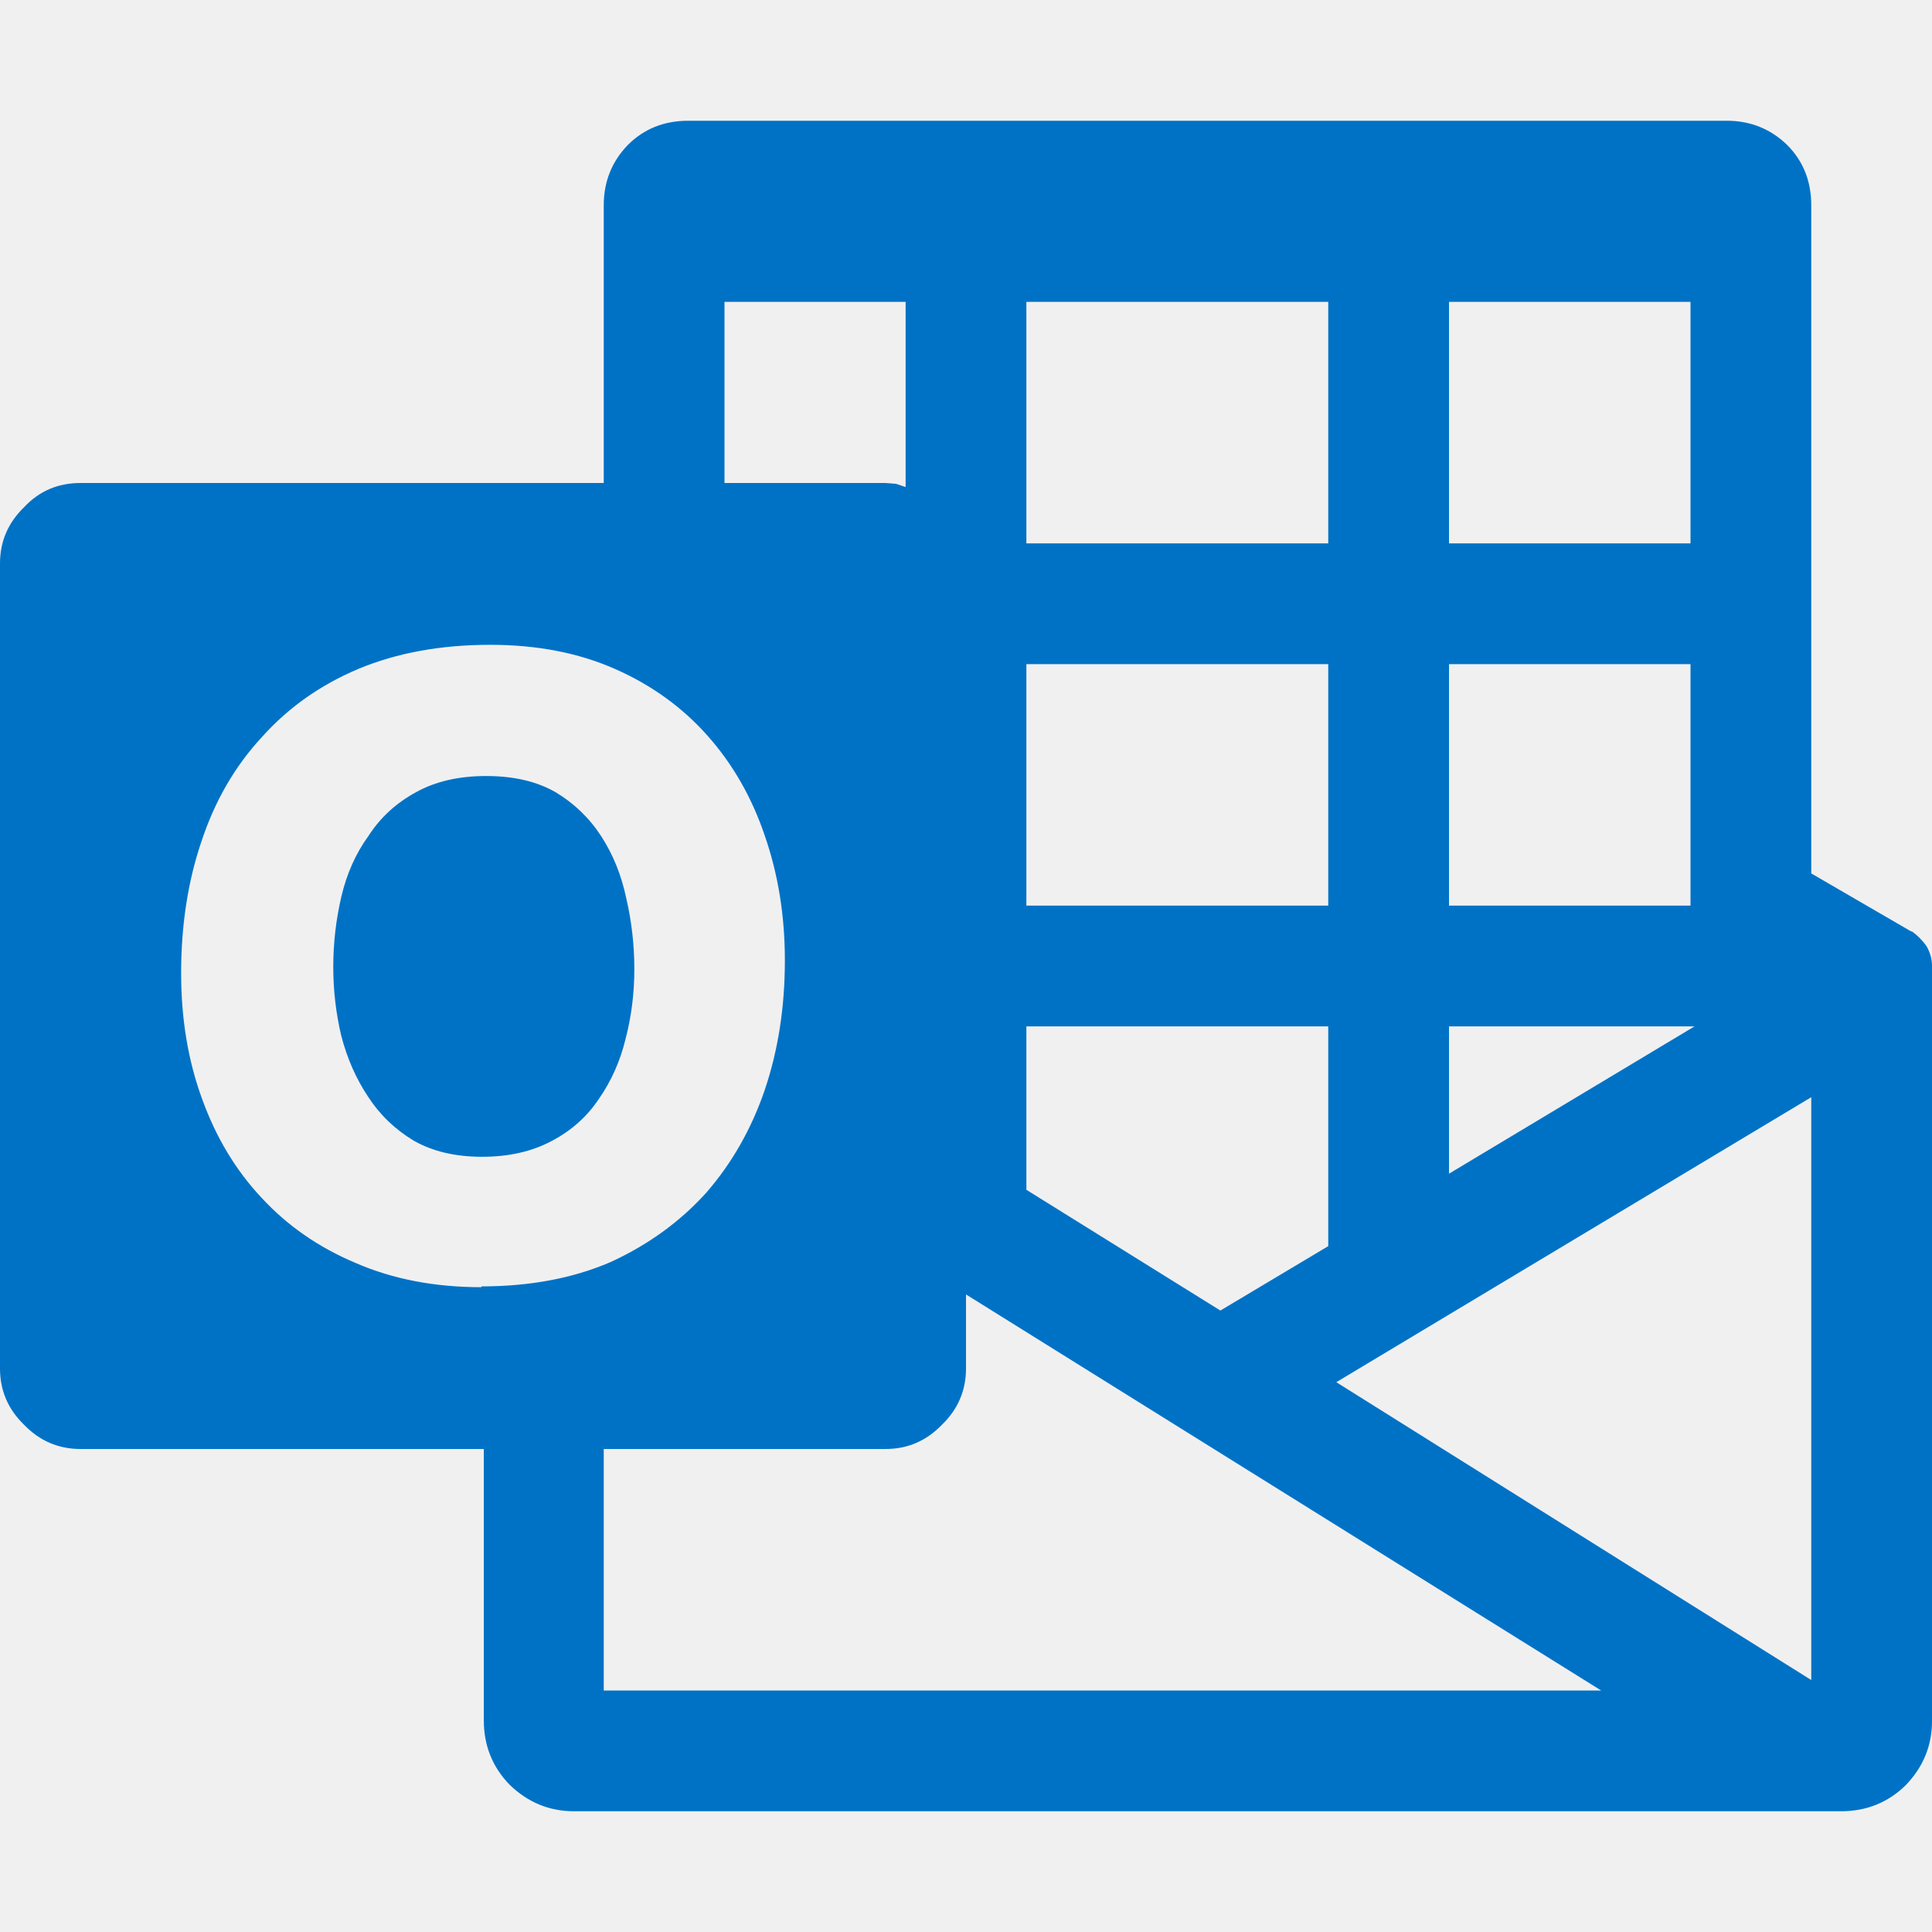
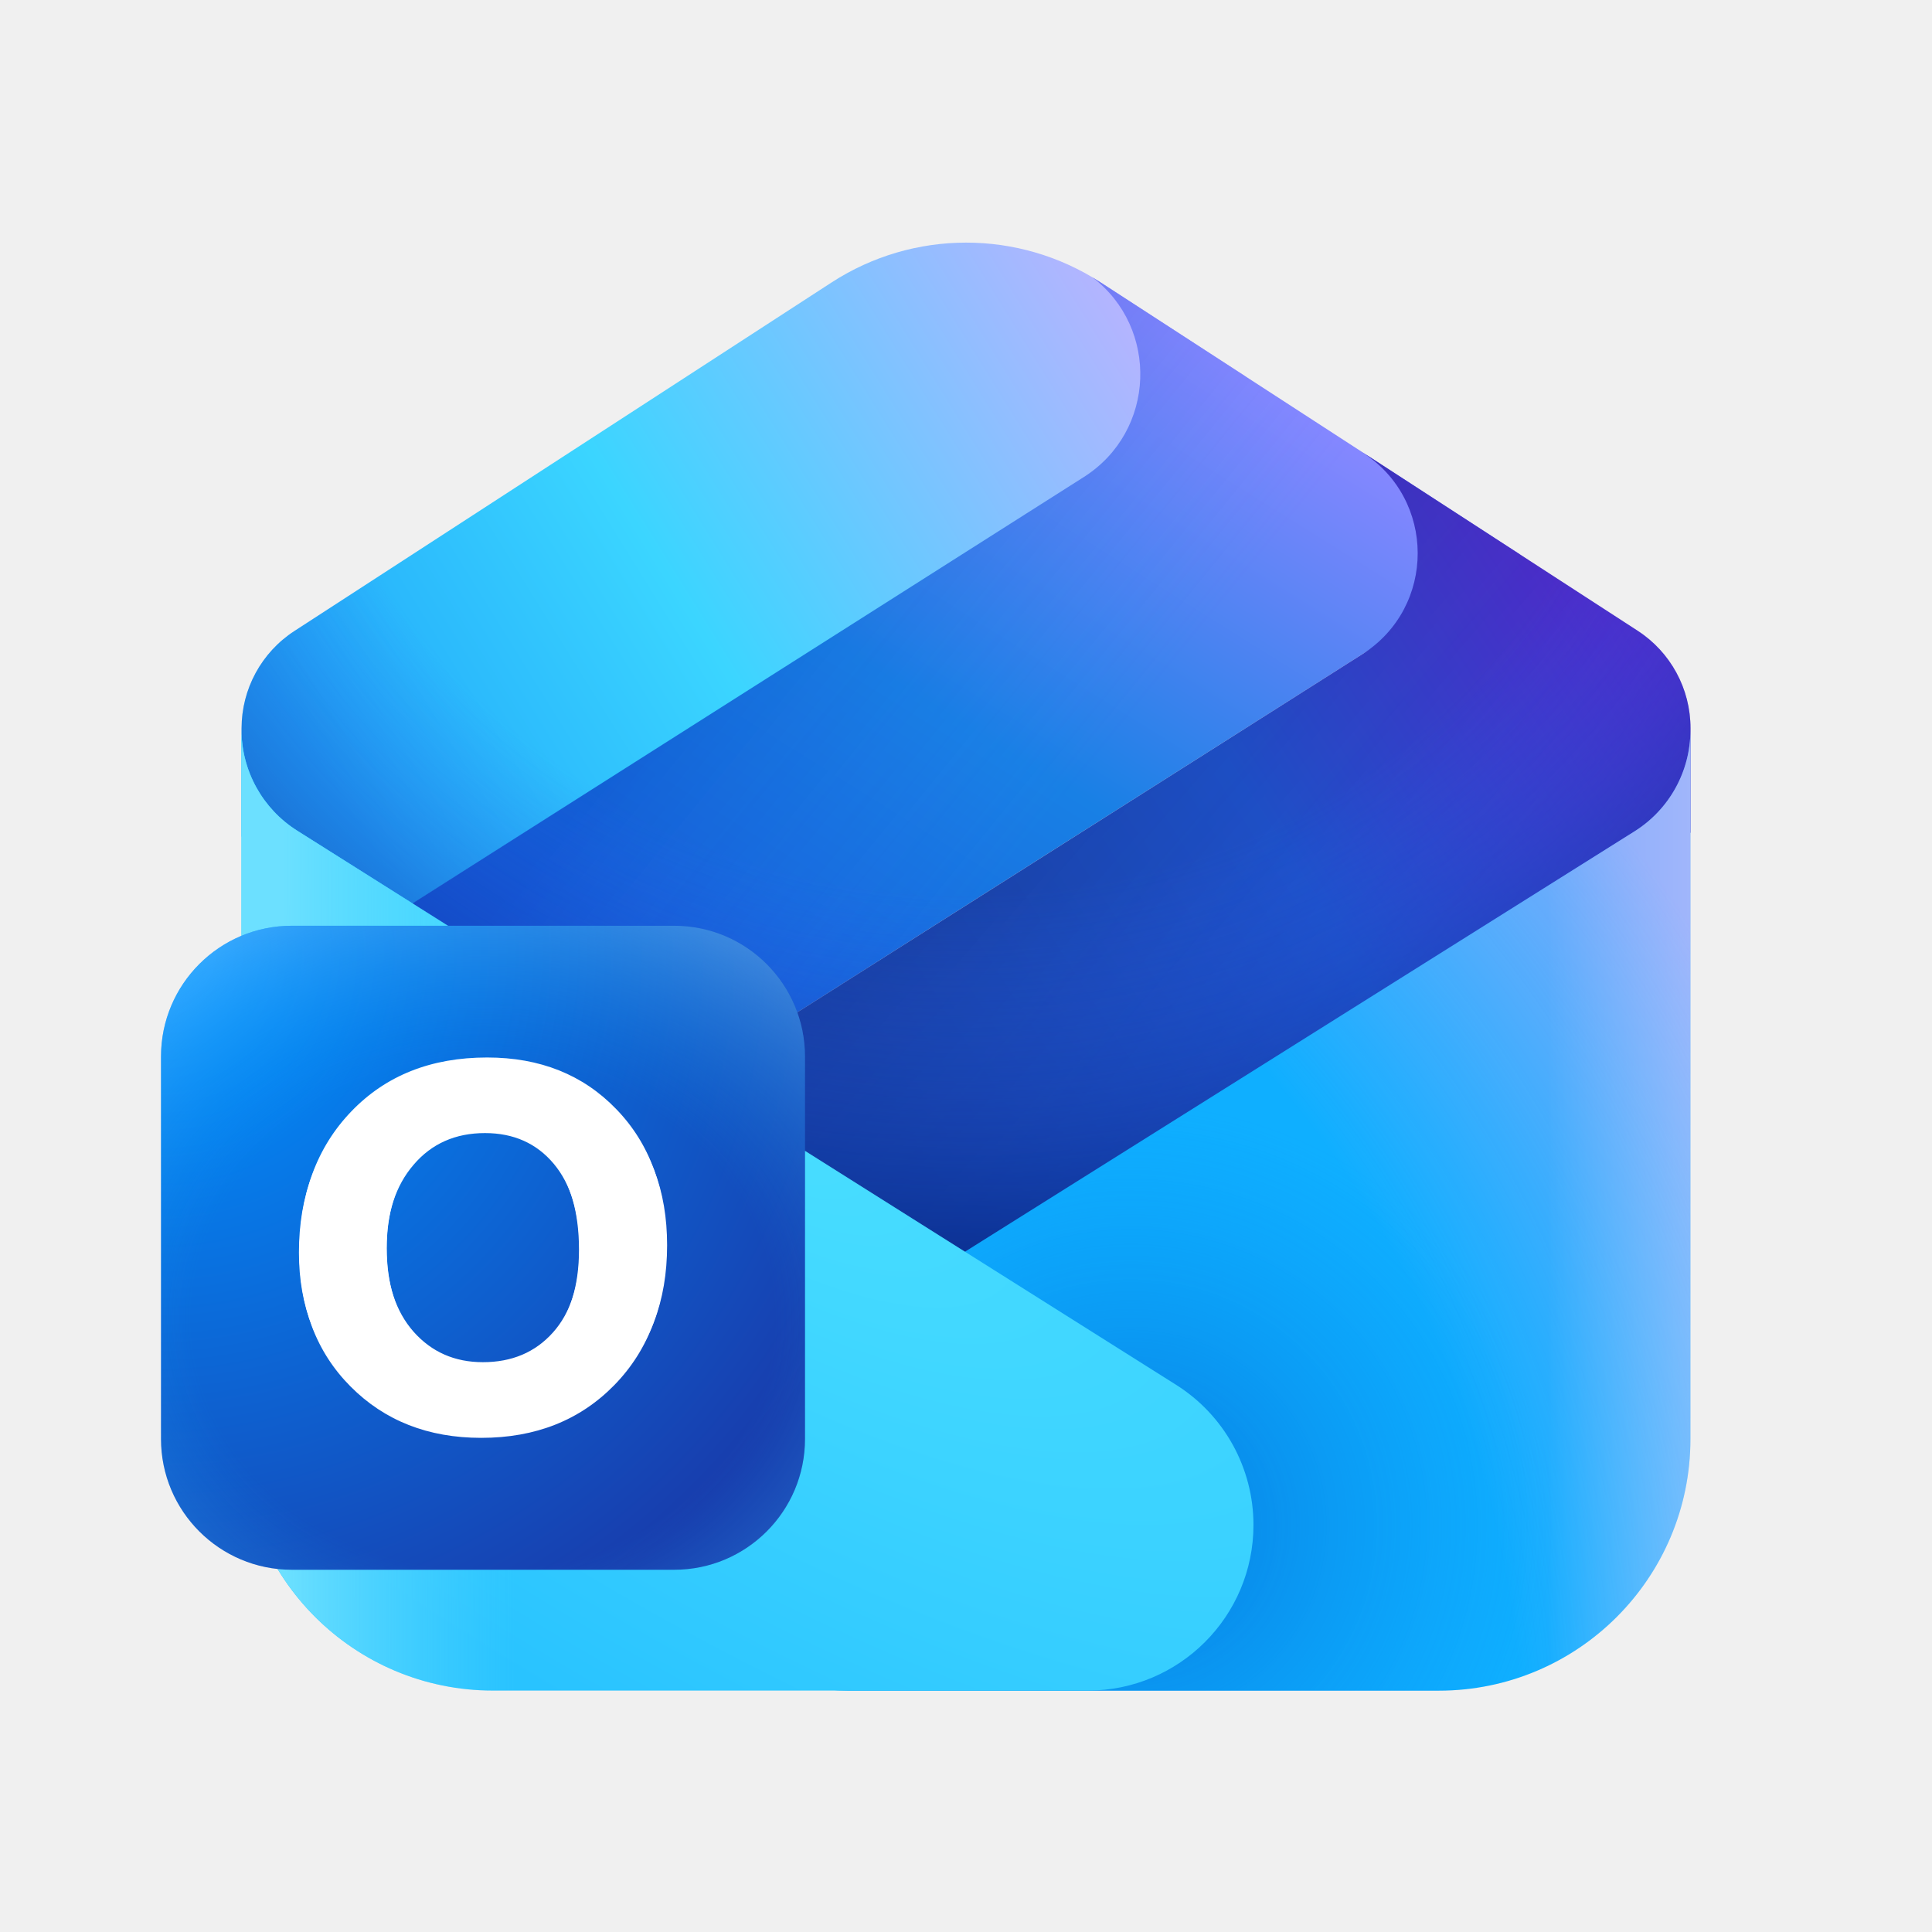
- <svg xmlns="http://www.w3.org/2000/svg" role="img" viewBox="0 0 24 24">
-   <path fill="#0072C6" d="M7.88 12.04q0 .45-.11.87-.1.41-.33.74-.22.33-.58.52-.37.2-.87.2t-.85-.2q-.35-.21-.57-.55-.22-.33-.33-.75-.1-.42-.1-.86t.1-.87q.1-.43.34-.76.22-.34.59-.54.36-.2.87-.2t.86.2q.35.21.57.55.22.34.31.77.1.43.1.88zM24 12v9.38q0 .46-.33.8-.33.32-.8.32H7.13q-.46 0-.8-.33-.32-.33-.32-.8V18H1q-.41 0-.7-.3-.3-.29-.3-.7V7q0-.41.3-.7Q.58 6 1 6h6.5V2.55q0-.44.3-.75.3-.3.75-.3h12.9q.44 0 .75.3.3.3.3.75V10.85l1.24.72h.01q.1.07.18.18.07.12.07.25zm-6-8.25v3h3v-3zm0 4.5v3h3v-3zm0 4.5v1.83l3.05-1.83zm-5.25-9v3h3.75v-3zm0 4.5v3h3.75v-3zm0 4.5v2.03l2.41 1.5 1.34-.8v-2.73zM9 3.75V6h2l.13.01.12.04v-2.3zM5.98 15.98q.9 0 1.6-.3.7-.32 1.19-.86.48-.55.73-1.28.25-.74.25-1.61 0-.83-.25-1.55-.24-.71-.71-1.24t-1.15-.83q-.68-.3-1.55-.3-.92 0-1.64.3-.71.3-1.2.85-.5.54-.75 1.3-.25.74-.25 1.63 0 .85.26 1.56.26.72.74 1.23.48.52 1.17.81.69.3 1.56.3zM7.5 21h12.39L12 16.08V17q0 .41-.3.7-.29.3-.7.3H7.5zm15-.13v-7.24l-5.9 3.54Z" />
+ <svg xmlns="http://www.w3.org/2000/svg" width="48" height="48" viewBox="0 0 48 48" fill="none">
+   <path d="M30.932 9.343L7.976 23.894L6.002 20.78V18.096C6.002 17.119 6.496 16.208 7.316 15.676L20.661 7.017C22.694 5.698 25.312 5.698 27.346 7.017L30.932 9.343Z" fill="url(#paint0_linear_76780_14576)" />
+   <path d="M27.14 6.889C27.209 6.93 27.278 6.973 27.346 7.017L37.76 13.772L11.938 30.14L7.975 23.889L26.926 11.853C28.721 10.713 28.8 8.149 27.14 6.889Z" fill="url(#paint1_linear_76780_14576)" />
+   <path d="M27.14 6.889C27.209 6.93 27.278 6.973 27.346 7.017L37.76 13.772L11.938 30.14L7.975 23.889L26.926 11.853C28.721 10.713 28.8 8.149 27.14 6.889Z" fill="url(#paint2_linear_76780_14576)" fill-opacity="0.2" />
+   <path d="M22.24 33.266L11.938 30.141L33.842 16.256C35.687 15.086 35.682 12.393 33.833 11.23L33.734 11.168L34.019 11.345L40.685 15.669C41.505 16.201 42 17.112 42 18.09V20.687L22.24 33.266Z" fill="url(#paint3_linear_76780_14576)" />
+   <path d="M22.24 33.266L11.938 30.141L33.842 16.256C35.687 15.086 35.682 12.393 33.833 11.23L33.734 11.168L34.019 11.345L40.685 15.669C41.505 16.201 42 17.112 42 18.09V20.687L22.24 33.266Z" fill="url(#paint4_linear_76780_14576)" fill-opacity="0.2" />
+   <path d="M27.346 7.017C25.312 5.698 22.694 5.698 20.66 7.017L7.316 15.676C6.496 16.208 6.002 17.119 6.002 18.096V18.227C6.034 19.208 6.55 20.112 7.384 20.638L23.976 31.099L40.611 20.654C41.475 20.111 41.999 19.163 41.999 18.143V20.687L41.999 18.09C41.999 17.112 41.505 16.201 40.685 15.67L27.346 7.017Z" fill="url(#paint5_radial_76780_14576)" />
+   <path d="M21.051 42.004H35.748C39.2 42.004 41.998 39.205 41.998 35.754L41.998 18.143C41.998 19.163 41.474 20.111 40.61 20.654L18.75 34.38C17.57 35.12 16.855 36.415 16.855 37.807C16.855 40.125 18.734 42.004 21.051 42.004Z" fill="url(#paint6_linear_76780_14576)" />
+   <path d="M21.051 42.004H35.748C39.2 42.004 41.998 39.205 41.998 35.754L41.998 18.143C41.998 19.163 41.474 20.111 40.61 20.654L18.75 34.38C17.57 35.12 16.855 36.415 16.855 37.807C16.855 40.125 18.734 42.004 21.051 42.004Z" fill="url(#paint7_radial_76780_14576)" fill-opacity="0.4" />
+   <path d="M21.051 42.004H35.748C39.2 42.004 41.998 39.205 41.998 35.754L41.998 18.143C41.998 19.163 41.474 20.111 40.61 20.654L18.75 34.38C17.57 35.12 16.855 36.415 16.855 37.807C16.855 40.125 18.734 42.004 21.051 42.004Z" fill="url(#paint8_radial_76780_14576)" fill-opacity="0.5" />
+   <path d="M27.027 42.002H12.249C8.797 42.002 5.999 39.204 5.999 35.752V18.13C5.999 19.148 6.522 20.095 7.383 20.638L29.221 34.406C30.417 35.16 31.142 36.474 31.142 37.887C31.142 40.16 29.299 42.002 27.027 42.002Z" fill="url(#paint9_radial_76780_14576)" />
+   <path d="M27.027 42.002H12.249C8.797 42.002 5.999 39.204 5.999 35.752V18.13C5.999 19.148 6.522 20.095 7.383 20.638L29.221 34.406C30.417 35.16 31.142 36.474 31.142 37.887C31.142 40.16 29.299 42.002 27.027 42.002Z" fill="url(#paint10_linear_76780_14576)" />
+   <rect x="4" y="23" width="16" height="16" rx="3.25" fill="url(#paint11_radial_76780_14576)" />
+   <rect x="4" y="23" width="16" height="16" rx="3.25" fill="url(#paint12_radial_76780_14576)" fill-opacity="0.5" />
+   <path d="M11.959 35.6C10.636 35.6 9.55 35.186 8.701 34.358C7.851 33.531 7.427 32.45 7.427 31.118C7.427 29.711 7.858 28.573 8.72 27.703C9.582 26.834 10.711 26.4 12.106 26.4C13.425 26.4 14.498 26.816 15.326 27.648C16.158 28.48 16.574 29.576 16.574 30.938C16.574 32.337 16.143 33.464 15.281 34.321C14.424 35.174 13.316 35.6 11.959 35.6ZM11.997 33.843C12.719 33.843 13.299 33.597 13.739 33.104C14.178 32.612 14.398 31.927 14.398 31.05C14.398 30.135 14.184 29.423 13.758 28.914C13.331 28.405 12.761 28.151 12.049 28.151C11.315 28.151 10.723 28.413 10.275 28.939C9.827 29.46 9.603 30.151 9.603 31.012C9.603 31.886 9.827 32.577 10.275 33.086C10.723 33.591 11.297 33.843 11.997 33.843Z" fill="white" />
+   <path d="M11.955 35.723C10.637 35.723 9.556 35.298 8.71 34.448C7.864 33.598 7.44 32.488 7.44 31.119C7.44 29.674 7.87 28.505 8.729 27.612C9.587 26.719 10.712 26.273 12.102 26.273C13.416 26.273 14.485 26.7 15.31 27.555C16.139 28.409 16.553 29.536 16.553 30.934C16.553 32.371 16.124 33.53 15.265 34.41C14.411 35.285 13.307 35.723 11.955 35.723ZM11.994 33.919C12.712 33.919 13.29 33.666 13.728 33.16C14.166 32.654 14.385 31.95 14.385 31.049C14.385 30.11 14.172 29.378 13.747 28.855C13.322 28.332 12.755 28.071 12.045 28.071C11.313 28.071 10.725 28.341 10.278 28.881C9.832 29.416 9.609 30.127 9.609 31.011C9.609 31.908 9.832 32.618 10.278 33.141C10.725 33.659 11.296 33.919 11.994 33.919Z" fill="white" />
+   <defs>
+     <linearGradient id="paint0_linear_76780_14576" x1="9.989" y1="22.365" x2="30.932" y2="9.375" gradientUnits="userSpaceOnUse">
+       <stop stop-color="#20A7FA" />
+       <stop offset="0.4" stop-color="#3BD5FF" />
+       <stop offset="1" stop-color="#C4B0FF" />
+     </linearGradient>
+     <linearGradient id="paint1_linear_76780_14576" x1="17.197" y1="26.794" x2="28.856" y2="8.126" gradientUnits="userSpaceOnUse">
+       <stop stop-color="#165AD9" />
+       <stop offset="0.501" stop-color="#1880E5" />
+       <stop offset="1" stop-color="#8587FF" />
+     </linearGradient>
+     <linearGradient id="paint2_linear_76780_14576" x1="25.701" y1="27.048" x2="12.756" y2="16.501" gradientUnits="userSpaceOnUse">
+       <stop offset="0.237" stop-color="#448AFF" stop-opacity="0" />
+       <stop offset="0.792" stop-color="#0032B1" />
+     </linearGradient>
+     <linearGradient id="paint3_linear_76780_14576" x1="24.053" y1="31.11" x2="44.51" y2="18.018" gradientUnits="userSpaceOnUse">
+       <stop stop-color="#1A43A6" />
+       <stop offset="0.492" stop-color="#2052CB" />
+       <stop offset="1" stop-color="#5F20CB" />
+     </linearGradient>
+     <linearGradient id="paint4_linear_76780_14576" x1="29.828" y1="30.327" x2="17.398" y2="19.571" gradientUnits="userSpaceOnUse">
+       <stop stop-color="#0045B9" stop-opacity="0" />
+       <stop offset="0.67" stop-color="#0D1F69" />
+     </linearGradient>
+     <radialGradient id="paint5_radial_76780_14576" cx="0" cy="0" r="1" gradientUnits="userSpaceOnUse" gradientTransform="translate(24.0018 6.81788) rotate(-90) scale(27.0027 29.2262)">
+       <stop offset="0.568" stop-color="#275FF0" stop-opacity="0" />
+       <stop offset="0.992" stop-color="#002177" />
+     </radialGradient>
+     <linearGradient id="paint6_linear_76780_14576" x1="41.998" y1="29.943" x2="23.852" y2="29.943" gradientUnits="userSpaceOnUse">
+       <stop stop-color="#4DC4FF" />
+       <stop offset="0.196" stop-color="#0FAFFF" />
+     </linearGradient>
+     <radialGradient id="paint7_radial_76780_14576" cx="0" cy="0" r="1" gradientUnits="userSpaceOnUse" gradientTransform="translate(28.0928 37.9117) rotate(-45) scale(11.572)">
+       <stop offset="0.259" stop-color="#0060D1" />
+       <stop offset="0.908" stop-color="#0383F1" stop-opacity="0" />
+     </radialGradient>
+     <radialGradient id="paint8_radial_76780_14576" cx="0" cy="0" r="1" gradientUnits="userSpaceOnUse" gradientTransform="translate(10.6314 46.472) rotate(-52.6577) scale(39.2814 35.5204)">
+       <stop offset="0.732" stop-color="#F4A7F7" stop-opacity="0" />
+       <stop offset="1" stop-color="#F4A7F7" />
+     </radialGradient>
+     <radialGradient id="paint9_radial_76780_14576" cx="0" cy="0" r="1" gradientUnits="userSpaceOnUse" gradientTransform="translate(18.5708 27.5319) rotate(123.339) scale(20.7258 53.7859)">
+       <stop stop-color="#49DEFF" />
+       <stop offset="0.724" stop-color="#29C3FF" />
+     </radialGradient>
+     <linearGradient id="paint10_linear_76780_14576" x1="3.458" y1="37.872" x2="20.929" y2="37.86" gradientUnits="userSpaceOnUse">
+       <stop offset="0.206" stop-color="#6CE0FF" />
+       <stop offset="0.535" stop-color="#50D5FF" stop-opacity="0" />
+     </linearGradient>
+     <radialGradient id="paint11_radial_76780_14576" cx="0" cy="0" r="1" gradientUnits="userSpaceOnUse" gradientTransform="translate(3.94291 23.6154) rotate(46.9242) scale(21.0618)">
+       <stop offset="0.039" stop-color="#0091FF" />
+       <stop offset="0.919" stop-color="#183DAD" />
+     </radialGradient>
+     <radialGradient id="paint12_radial_76780_14576" cx="0" cy="0" r="1" gradientUnits="userSpaceOnUse" gradientTransform="translate(12 32.7439) rotate(90) scale(11.2 12.9188)">
+       <stop offset="0.558" stop-color="#0FA5F7" stop-opacity="0" />
+       <stop offset="1" stop-color="#74C6FF" />
+     </radialGradient>
+   </defs>
</svg>
